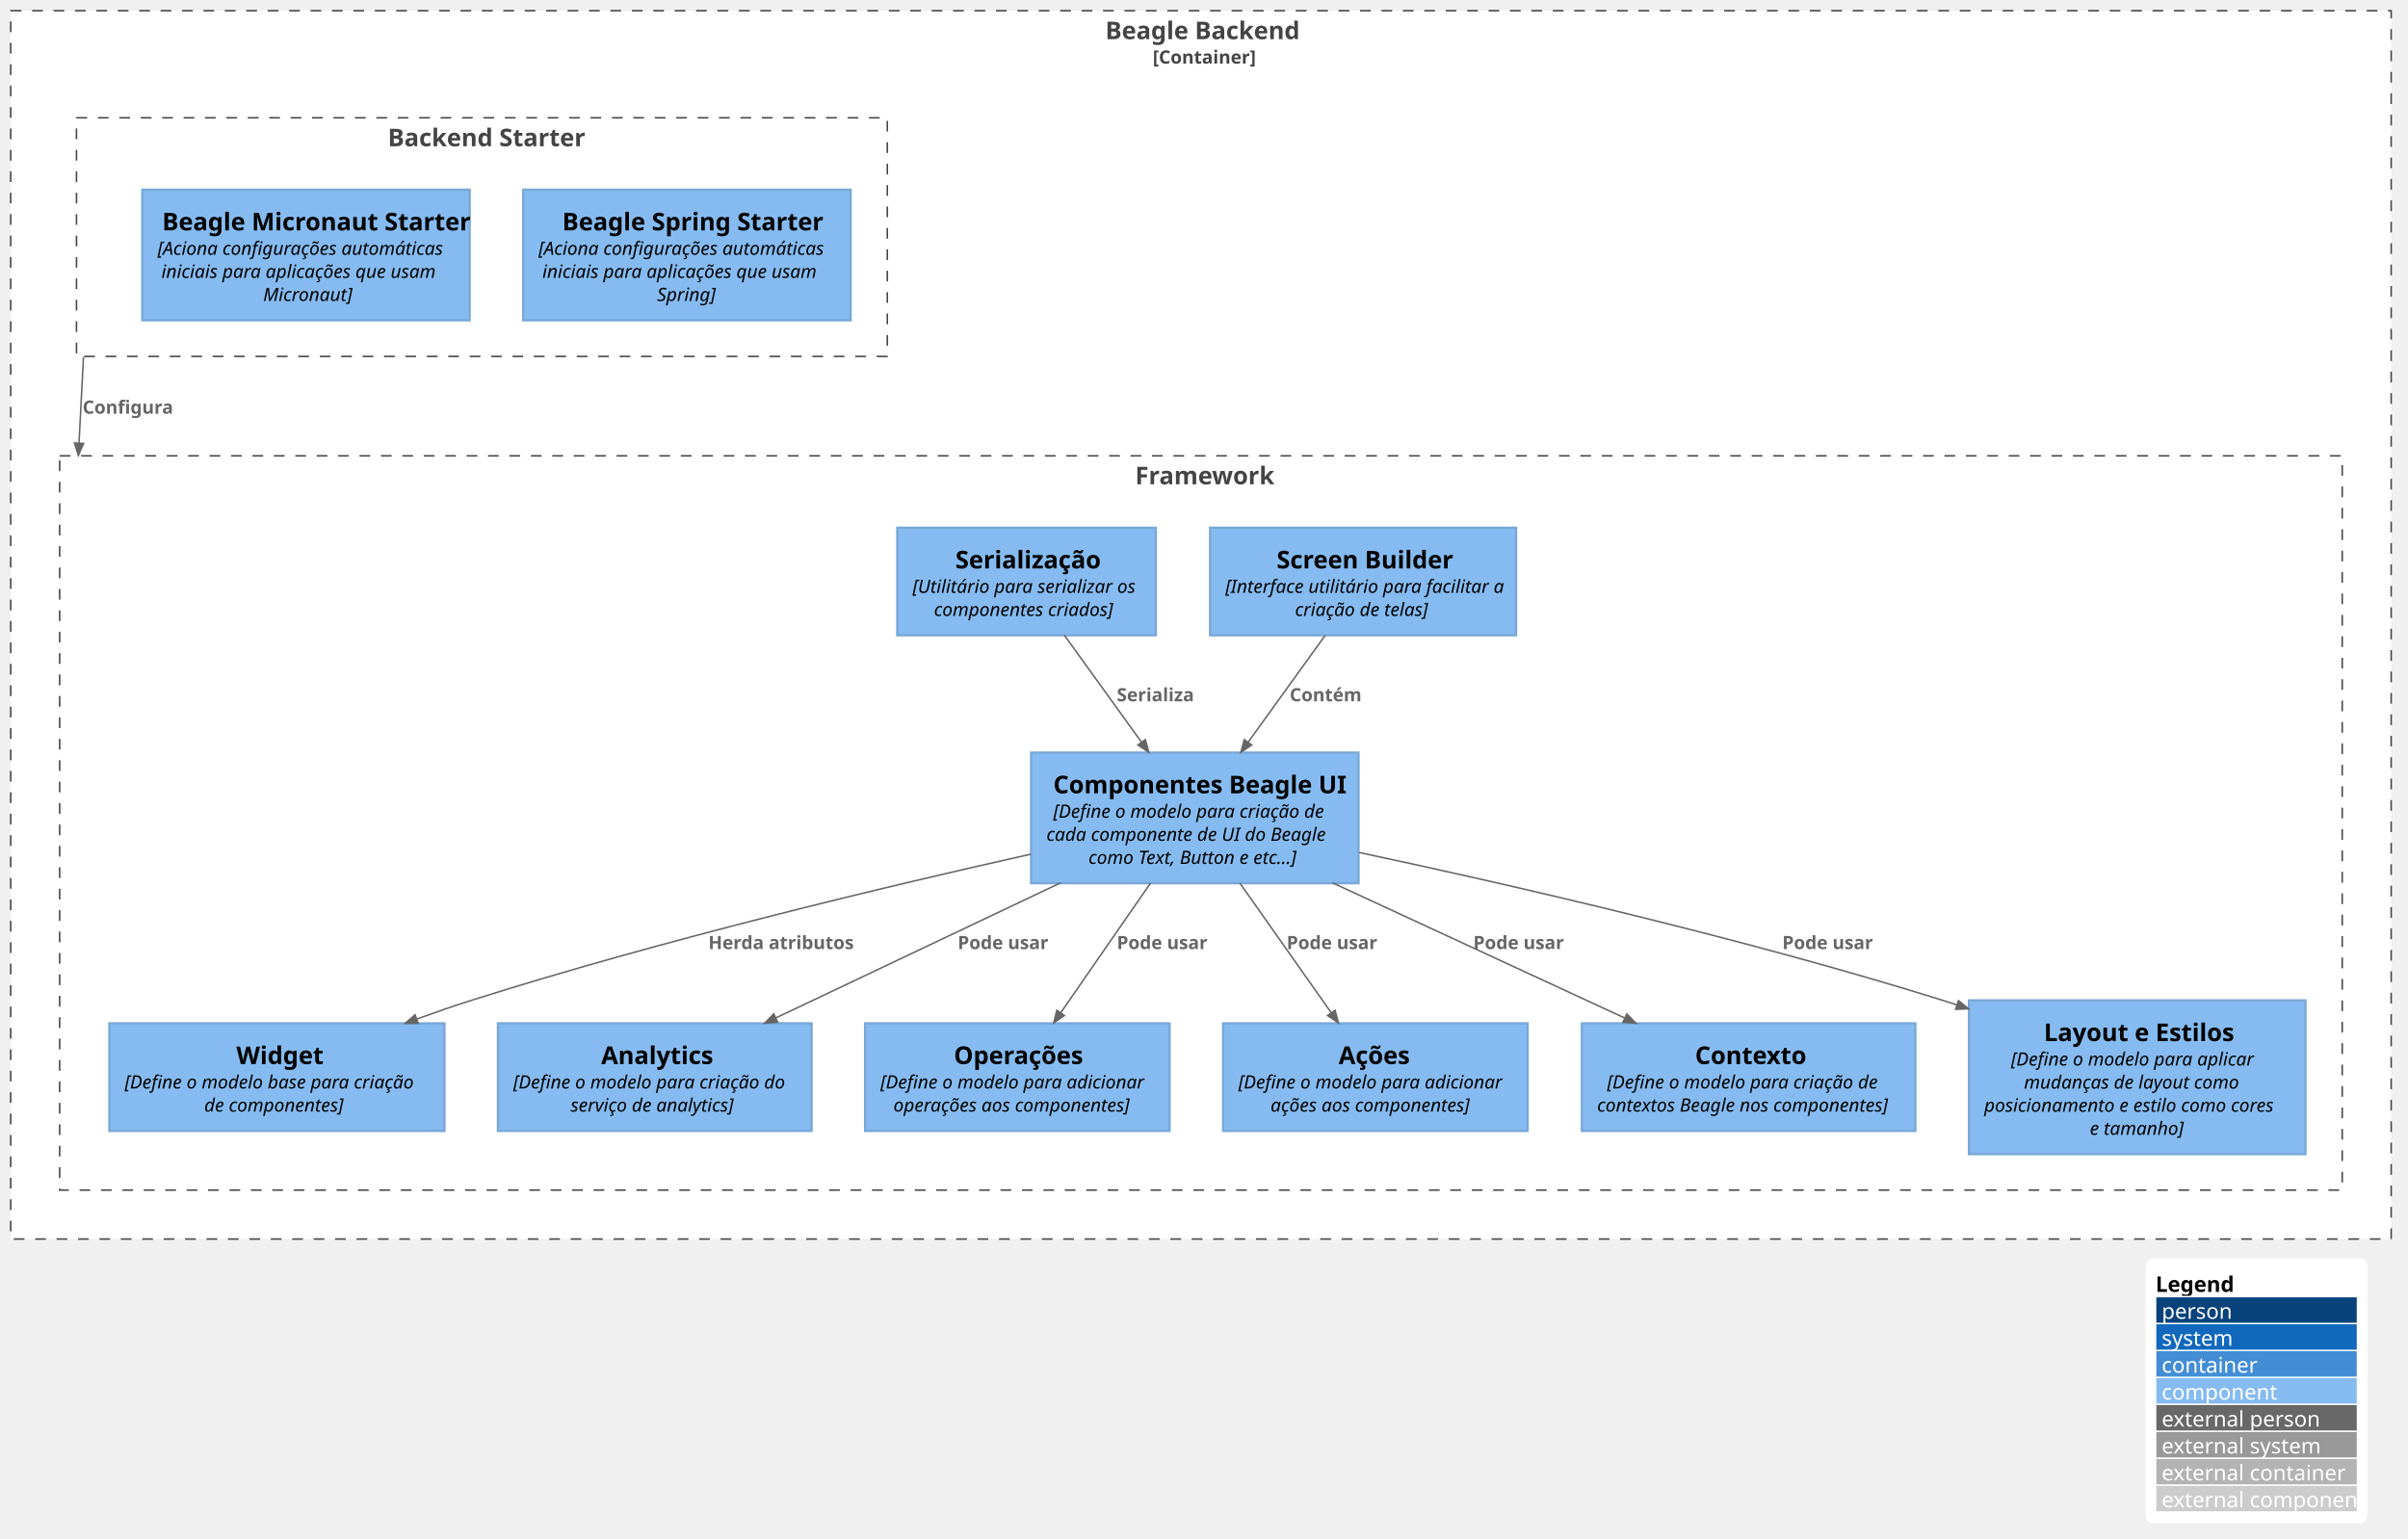
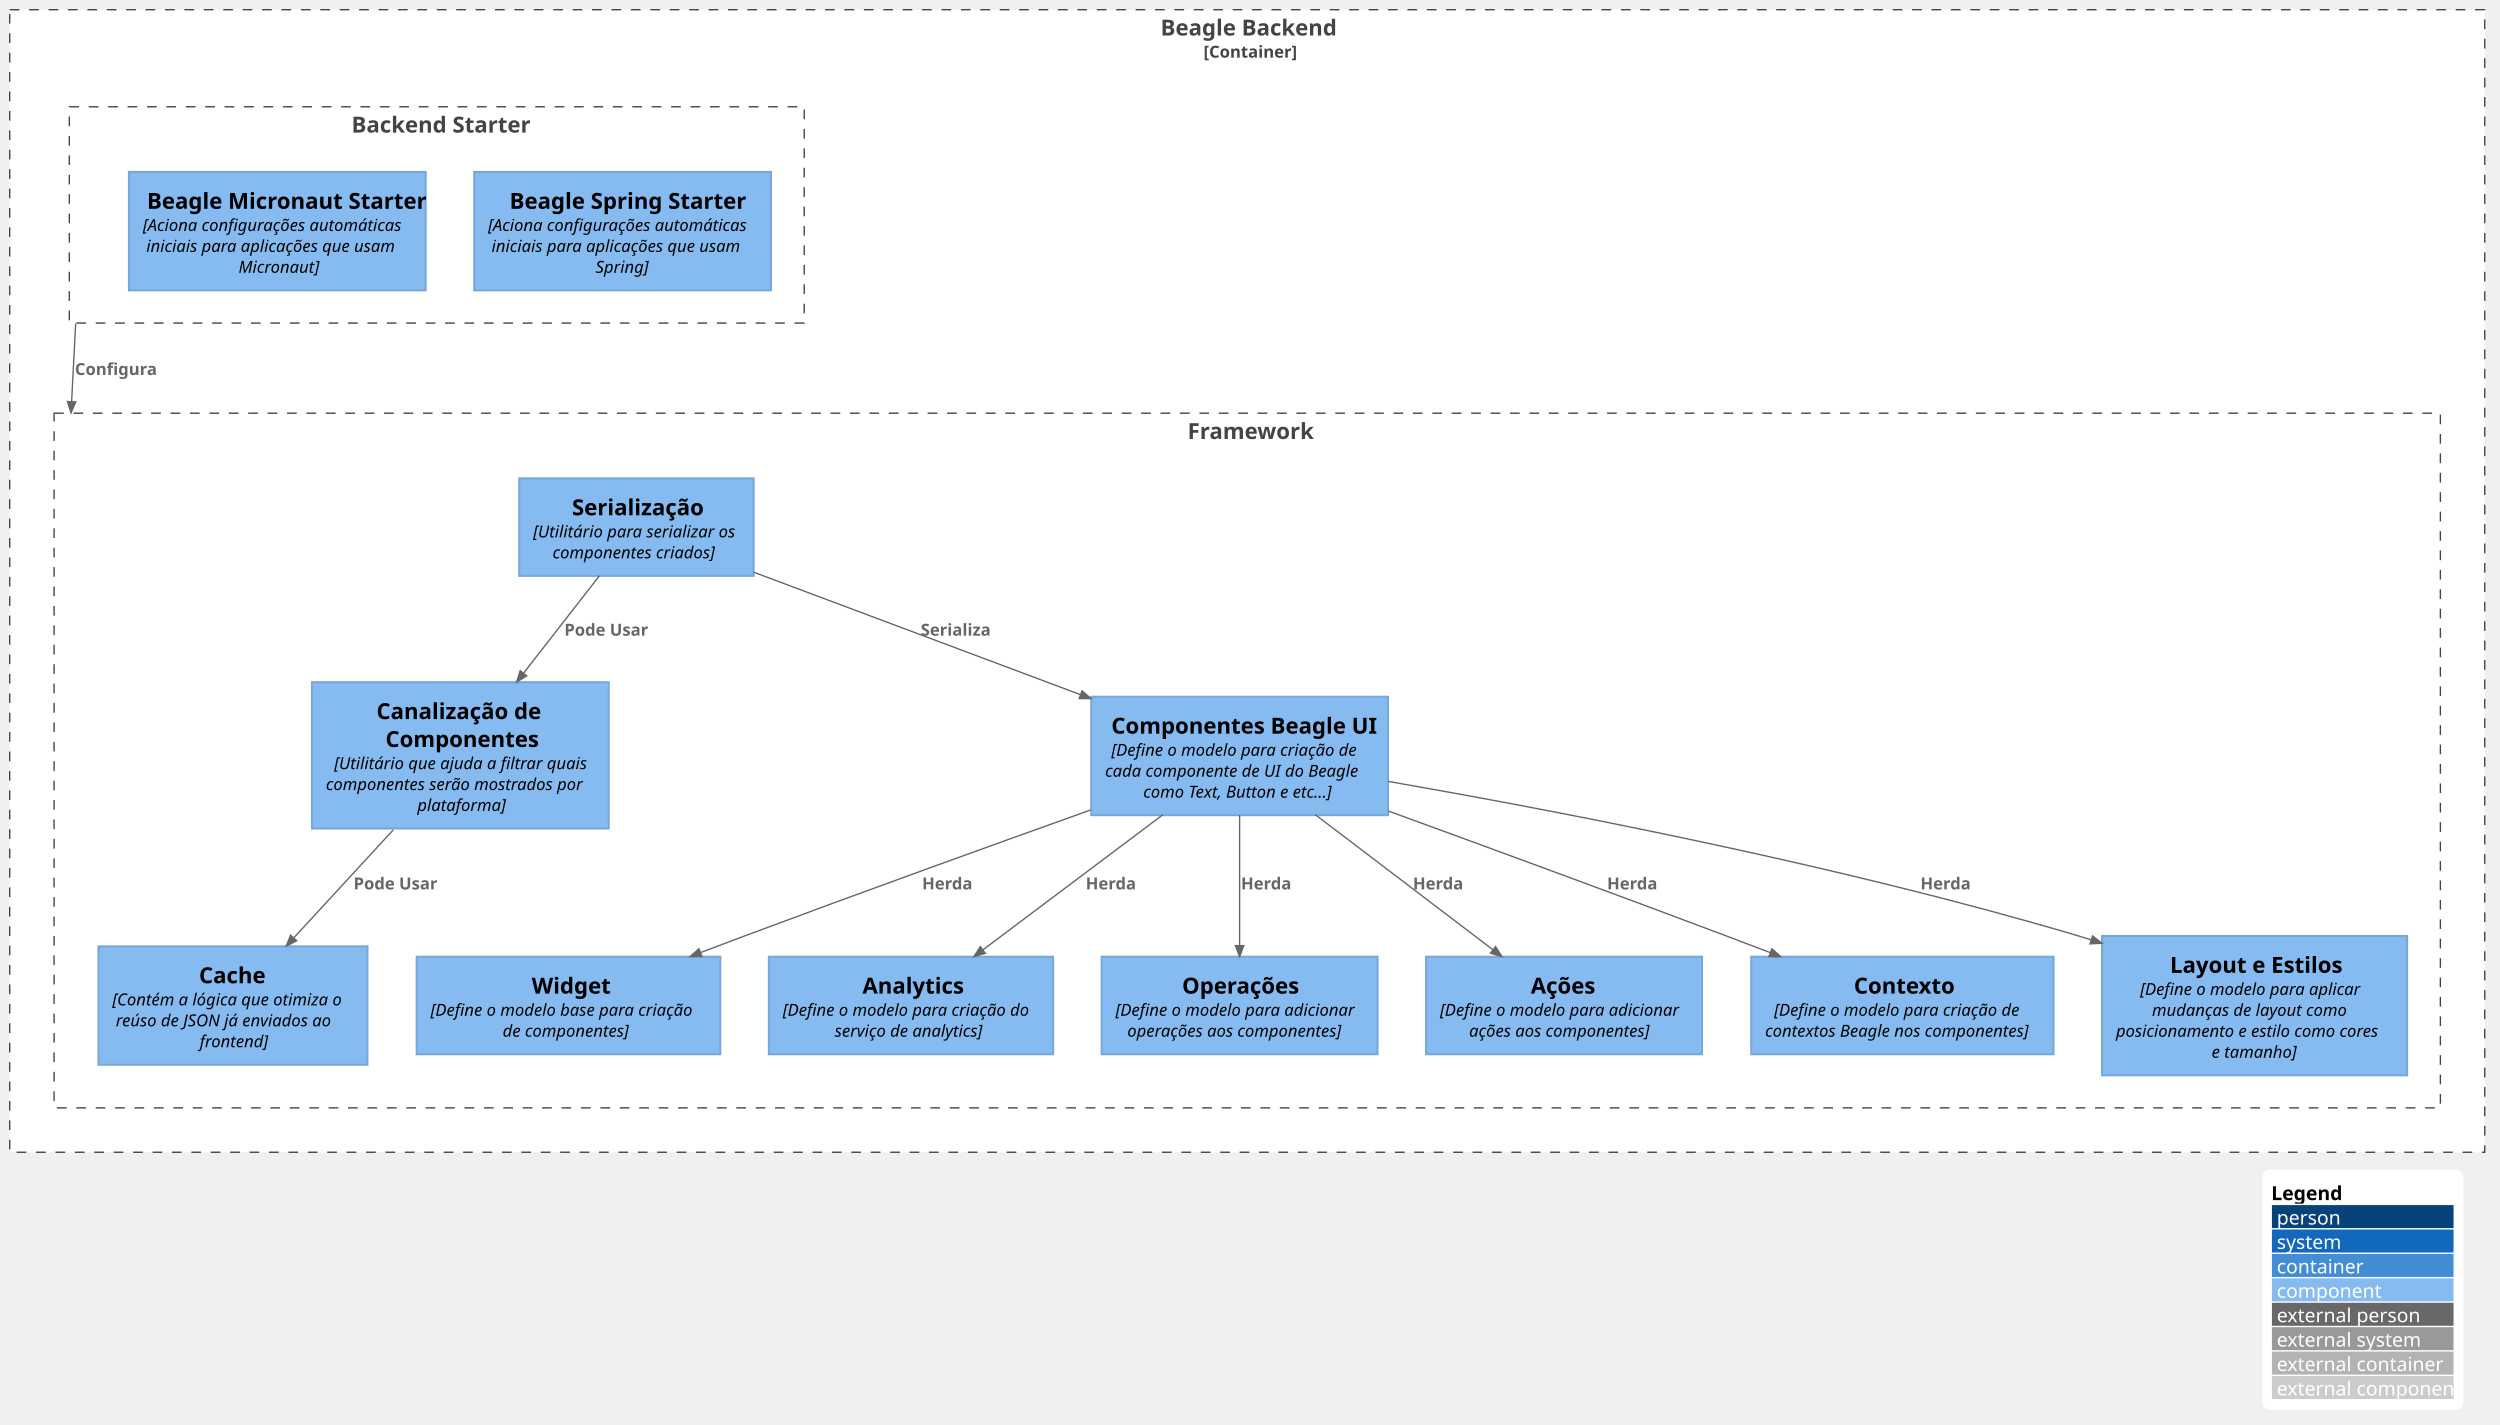
- <svg xmlns="http://www.w3.org/2000/svg" contentScriptType="application/ecmascript" contentStyleType="text/css" height="1006px" preserveAspectRatio="none" style="width:1574px;height:1006px;" version="1.1" viewBox="0 0 1574 1006" width="1574px" zoomAndPan="magnify">
+ <svg xmlns="http://www.w3.org/2000/svg" contentScriptType="application/ecmascript" contentStyleType="text/css" height="1027px" preserveAspectRatio="none" style="width:1803px;height:1027px;" version="1.1" viewBox="0 0 1803 1027" width="1803px" zoomAndPan="magnify">
  <defs />
  <g>
-     <rect fill="#FFFFFF" height="803" style="stroke: #444444; stroke-width: 1.0; stroke-dasharray: 7.0,7.0;" width="1556" x="7" y="7" />
-     <text fill="#444444" font-family="sans-serif" font-size="16" font-weight="bold" lengthAdjust="spacingAndGlyphs" textLength="125" x="722.5" y="25.609">Beagle Backend</text>
-     <text fill="#444444" font-family="sans-serif" font-size="12" font-weight="bold" lengthAdjust="spacingAndGlyphs" textLength="63" x="753.5" y="41.582">[Container]</text>
+     <rect fill="#FFFFFF" height="824" style="stroke: #444444; stroke-width: 1.0; stroke-dasharray: 7.0,7.0;" width="1785" x="7" y="7" />
+     <text fill="#444444" font-family="sans-serif" font-size="16" font-weight="bold" lengthAdjust="spacingAndGlyphs" textLength="125" x="837" y="25.609">Beagle Backend</text>
+     <text fill="#444444" font-family="sans-serif" font-size="12" font-weight="bold" lengthAdjust="spacingAndGlyphs" textLength="63" x="868" y="41.582">[Container]</text>
    <rect fill="#FFFFFF" height="156" style="stroke: #444444; stroke-width: 1.0; stroke-dasharray: 7.0,7.0;" width="530" x="50" y="77" />
    <text fill="#444444" font-family="sans-serif" font-size="16" font-weight="bold" lengthAdjust="spacingAndGlyphs" textLength="123" x="253.5" y="95.609">Backend Starter</text>
-     <rect fill="#FFFFFF" height="480" style="stroke: #444444; stroke-width: 1.0; stroke-dasharray: 7.0,7.0;" width="1492" x="39" y="298" />
-     <text fill="#444444" font-family="sans-serif" font-size="16" font-weight="bold" lengthAdjust="spacingAndGlyphs" textLength="86" x="742" y="316.609">Framework</text>
+     <rect fill="#FFFFFF" height="501" style="stroke: #444444; stroke-width: 1.0; stroke-dasharray: 7.0,7.0;" width="1721" x="39" y="298" />
+     <text fill="#444444" font-family="sans-serif" font-size="16" font-weight="bold" lengthAdjust="spacingAndGlyphs" textLength="86" x="856.5" y="316.609">Framework</text>
    <rect fill="#85BBF0" height="85.406" style="stroke: #78A8D8; stroke-width: 1.5;" width="214" x="342" y="124" />
    <text fill="#000000" font-family="sans-serif" font-size="16" font-weight="bold" lengthAdjust="spacingAndGlyphs" textLength="163" x="367.5" y="150.609">Beagle Spring Starter</text>
    <text fill="#000000" font-family="sans-serif" font-size="12" font-style="italic" lengthAdjust="spacingAndGlyphs" textLength="191" x="352" y="166.582">[Aciona configurações automáticas</text>
    <text fill="#000000" font-family="sans-serif" font-size="12" font-style="italic" lengthAdjust="spacingAndGlyphs" textLength="186" x="354.5" y="181.676">iniciais para aplicações que usam</text>
    <text fill="#000000" font-family="sans-serif" font-size="12" font-style="italic" lengthAdjust="spacingAndGlyphs" textLength="39" x="429.5" y="196.769">Spring]</text>
    <rect fill="#85BBF0" height="85.406" style="stroke: #78A8D8; stroke-width: 1.5;" width="214" x="93" y="124" />
    <text fill="#000000" font-family="sans-serif" font-size="16" font-weight="bold" lengthAdjust="spacingAndGlyphs" textLength="188" x="106" y="150.609">Beagle Micronaut Starter</text>
    <text fill="#000000" font-family="sans-serif" font-size="12" font-style="italic" lengthAdjust="spacingAndGlyphs" textLength="191" x="103" y="166.582">[Aciona configurações automáticas</text>
    <text fill="#000000" font-family="sans-serif" font-size="12" font-style="italic" lengthAdjust="spacingAndGlyphs" textLength="186" x="105.5" y="181.676">iniciais para aplicações que usam</text>
    <text fill="#000000" font-family="sans-serif" font-size="12" font-style="italic" lengthAdjust="spacingAndGlyphs" textLength="56" x="172" y="196.769">Micronaut]</text>
-     <rect fill="#85BBF0" height="70.312" style="stroke: #78A8D8; stroke-width: 1.5;" width="200" x="791" y="345" />
-     <text fill="#000000" font-family="sans-serif" font-size="16" font-weight="bold" lengthAdjust="spacingAndGlyphs" textLength="113" x="834.5" y="371.609">Screen Builder</text>
-     <text fill="#000000" font-family="sans-serif" font-size="12" font-style="italic" lengthAdjust="spacingAndGlyphs" textLength="177" x="801" y="387.582">[Interface utilitário para facilitar a</text>
-     <text fill="#000000" font-family="sans-serif" font-size="12" font-style="italic" lengthAdjust="spacingAndGlyphs" textLength="89" x="846.5" y="402.676">criação de telas]</text>
-     <rect fill="#85BBF0" height="70.312" style="stroke: #78A8D8; stroke-width: 1.5;" width="219" x="71.5" y="669" />
-     <text fill="#000000" font-family="sans-serif" font-size="16" font-weight="bold" lengthAdjust="spacingAndGlyphs" textLength="53" x="154.5" y="695.609">Widget</text>
-     <text fill="#000000" font-family="sans-serif" font-size="12" font-style="italic" lengthAdjust="spacingAndGlyphs" textLength="196" x="81.5" y="711.582">[Define o modelo base para criação</text>
-     <text fill="#000000" font-family="sans-serif" font-size="12" font-style="italic" lengthAdjust="spacingAndGlyphs" textLength="95" x="133.5" y="726.676">de componentes]</text>
-     <rect fill="#85BBF0" height="85.406" style="stroke: #78A8D8; stroke-width: 1.5;" width="214" x="674" y="492" />
-     <text fill="#000000" font-family="sans-serif" font-size="16" font-weight="bold" lengthAdjust="spacingAndGlyphs" textLength="185" x="688.5" y="518.609">Componentes Beagle UI</text>
-     <text fill="#000000" font-family="sans-serif" font-size="12" font-style="italic" lengthAdjust="spacingAndGlyphs" textLength="182" x="688.5" y="534.582">[Define o modelo para criação de</text>
-     <text fill="#000000" font-family="sans-serif" font-size="12" font-style="italic" lengthAdjust="spacingAndGlyphs" textLength="191" x="684" y="549.676">cada componente de UI do Beagle</text>
-     <text fill="#000000" font-family="sans-serif" font-size="12" font-style="italic" lengthAdjust="spacingAndGlyphs" textLength="139" x="711.5" y="564.769">como Text, Button e etc...]</text>
-     <rect fill="#85BBF0" height="70.312" style="stroke: #78A8D8; stroke-width: 1.5;" width="205" x="325.5" y="669" />
-     <text fill="#000000" font-family="sans-serif" font-size="16" font-weight="bold" lengthAdjust="spacingAndGlyphs" textLength="70" x="393" y="695.609">Analytics</text>
-     <text fill="#000000" font-family="sans-serif" font-size="12" font-style="italic" lengthAdjust="spacingAndGlyphs" textLength="182" x="335.5" y="711.582">[Define o modelo para criação do</text>
-     <text fill="#000000" font-family="sans-serif" font-size="12" font-style="italic" lengthAdjust="spacingAndGlyphs" textLength="110" x="373" y="726.676">serviço de analytics]</text>
-     <rect fill="#85BBF0" height="70.312" style="stroke: #78A8D8; stroke-width: 1.5;" width="199" x="565.5" y="669" />
-     <text fill="#000000" font-family="sans-serif" font-size="16" font-weight="bold" lengthAdjust="spacingAndGlyphs" textLength="83" x="623.5" y="695.609">Operações</text>
-     <text fill="#000000" font-family="sans-serif" font-size="12" font-style="italic" lengthAdjust="spacingAndGlyphs" textLength="176" x="575.5" y="711.582">[Define o modelo para adicionar</text>
-     <text fill="#000000" font-family="sans-serif" font-size="12" font-style="italic" lengthAdjust="spacingAndGlyphs" textLength="162" x="584" y="726.676">operações aos componentes]</text>
-     <rect fill="#85BBF0" height="70.312" style="stroke: #78A8D8; stroke-width: 1.5;" width="199" x="799.5" y="669" />
-     <text fill="#000000" font-family="sans-serif" font-size="16" font-weight="bold" lengthAdjust="spacingAndGlyphs" textLength="48" x="875" y="695.609">Ações</text>
-     <text fill="#000000" font-family="sans-serif" font-size="12" font-style="italic" lengthAdjust="spacingAndGlyphs" textLength="176" x="809.5" y="711.582">[Define o modelo para adicionar</text>
-     <text fill="#000000" font-family="sans-serif" font-size="12" font-style="italic" lengthAdjust="spacingAndGlyphs" textLength="137" x="830.5" y="726.676">ações aos componentes]</text>
-     <rect fill="#85BBF0" height="70.312" style="stroke: #78A8D8; stroke-width: 1.5;" width="169" x="586.5" y="345" />
-     <text fill="#000000" font-family="sans-serif" font-size="16" font-weight="bold" lengthAdjust="spacingAndGlyphs" textLength="93" x="624.5" y="371.609">Serialização</text>
-     <text fill="#000000" font-family="sans-serif" font-size="12" font-style="italic" lengthAdjust="spacingAndGlyphs" textLength="146" x="596.5" y="387.582">[Utilitário para serializar os</text>
-     <text fill="#000000" font-family="sans-serif" font-size="12" font-style="italic" lengthAdjust="spacingAndGlyphs" textLength="121" x="610.5" y="402.676">componentes criados]</text>
-     <rect fill="#85BBF0" height="70.312" style="stroke: #78A8D8; stroke-width: 1.5;" width="218" x="1034" y="669" />
-     <text fill="#000000" font-family="sans-serif" font-size="16" font-weight="bold" lengthAdjust="spacingAndGlyphs" textLength="70" x="1108" y="695.609">Contexto</text>
-     <text fill="#000000" font-family="sans-serif" font-size="12" font-style="italic" lengthAdjust="spacingAndGlyphs" textLength="182" x="1050.5" y="711.582">[Define o modelo para criação de</text>
-     <text fill="#000000" font-family="sans-serif" font-size="12" font-style="italic" lengthAdjust="spacingAndGlyphs" textLength="198" x="1044" y="726.676">contextos Beagle nos componentes]</text>
-     <rect fill="#85BBF0" height="100.5" style="stroke: #78A8D8; stroke-width: 1.5;" width="220" x="1287" y="654" />
-     <text fill="#000000" font-family="sans-serif" font-size="16" font-weight="bold" lengthAdjust="spacingAndGlyphs" textLength="122" x="1336" y="680.609">Layout e Estilos</text>
-     <text fill="#000000" font-family="sans-serif" font-size="12" font-style="italic" lengthAdjust="spacingAndGlyphs" textLength="162" x="1314.5" y="696.582">[Define o modelo para aplicar</text>
-     <text fill="#000000" font-family="sans-serif" font-size="12" font-style="italic" lengthAdjust="spacingAndGlyphs" textLength="145" x="1323" y="711.676">mudanças de layout como</text>
-     <text fill="#000000" font-family="sans-serif" font-size="12" font-style="italic" lengthAdjust="spacingAndGlyphs" textLength="197" x="1297" y="726.769">posicionamento e estilo como cores</text>
-     <text fill="#000000" font-family="sans-serif" font-size="12" font-style="italic" lengthAdjust="spacingAndGlyphs" textLength="62" x="1366" y="741.863">e tamanho]</text>
+     <rect fill="#85BBF0" height="85.406" style="stroke: #78A8D8; stroke-width: 1.5;" width="194" x="71" y="682.5" />
+     <text fill="#000000" font-family="sans-serif" font-size="16" font-weight="bold" lengthAdjust="spacingAndGlyphs" textLength="49" x="143.5" y="709.109">Cache</text>
+     <text fill="#000000" font-family="sans-serif" font-size="12" font-style="italic" lengthAdjust="spacingAndGlyphs" textLength="171" x="81" y="725.082">[Contém a lógica que otimiza o</text>
+     <text fill="#000000" font-family="sans-serif" font-size="12" font-style="italic" lengthAdjust="spacingAndGlyphs" textLength="166" x="83.5" y="740.176">reúso de JSON já enviados ao</text>
+     <text fill="#000000" font-family="sans-serif" font-size="12" font-style="italic" lengthAdjust="spacingAndGlyphs" textLength="48" x="144" y="755.269">frontend]</text>
+     <rect fill="#85BBF0" height="105.531" style="stroke: #78A8D8; stroke-width: 1.5;" width="214" x="225" y="492" />
+     <text fill="#000000" font-family="sans-serif" font-size="16" font-weight="bold" lengthAdjust="spacingAndGlyphs" textLength="117" x="271.5" y="518.609">Canalização de</text>
+     <text fill="#000000" font-family="sans-serif" font-size="16" font-weight="bold" lengthAdjust="spacingAndGlyphs" textLength="108" x="278" y="538.734">Componentes</text>
+     <text fill="#000000" font-family="sans-serif" font-size="12" font-style="italic" lengthAdjust="spacingAndGlyphs" textLength="179" x="241" y="554.707">[Utilitário que ajuda a filtrar quais</text>
+     <text fill="#000000" font-family="sans-serif" font-size="12" font-style="italic" lengthAdjust="spacingAndGlyphs" textLength="191" x="235" y="569.801">componentes serão mostrados por</text>
+     <text fill="#000000" font-family="sans-serif" font-size="12" font-style="italic" lengthAdjust="spacingAndGlyphs" textLength="62" x="301" y="584.894">plataforma]</text>
+     <rect fill="#85BBF0" height="70.312" style="stroke: #78A8D8; stroke-width: 1.5;" width="219" x="300.5" y="690" />
+     <text fill="#000000" font-family="sans-serif" font-size="16" font-weight="bold" lengthAdjust="spacingAndGlyphs" textLength="53" x="383.5" y="716.609">Widget</text>
+     <text fill="#000000" font-family="sans-serif" font-size="12" font-style="italic" lengthAdjust="spacingAndGlyphs" textLength="196" x="310.5" y="732.582">[Define o modelo base para criação</text>
+     <text fill="#000000" font-family="sans-serif" font-size="12" font-style="italic" lengthAdjust="spacingAndGlyphs" textLength="95" x="362.5" y="747.676">de componentes]</text>
+     <rect fill="#85BBF0" height="85.406" style="stroke: #78A8D8; stroke-width: 1.5;" width="214" x="787" y="502.5" />
+     <text fill="#000000" font-family="sans-serif" font-size="16" font-weight="bold" lengthAdjust="spacingAndGlyphs" textLength="185" x="801.5" y="529.109">Componentes Beagle UI</text>
+     <text fill="#000000" font-family="sans-serif" font-size="12" font-style="italic" lengthAdjust="spacingAndGlyphs" textLength="182" x="801.5" y="545.082">[Define o modelo para criação de</text>
+     <text fill="#000000" font-family="sans-serif" font-size="12" font-style="italic" lengthAdjust="spacingAndGlyphs" textLength="191" x="797" y="560.176">cada componente de UI do Beagle</text>
+     <text fill="#000000" font-family="sans-serif" font-size="12" font-style="italic" lengthAdjust="spacingAndGlyphs" textLength="139" x="824.5" y="575.269">como Text, Button e etc...]</text>
+     <rect fill="#85BBF0" height="70.312" style="stroke: #78A8D8; stroke-width: 1.5;" width="205" x="554.5" y="690" />
+     <text fill="#000000" font-family="sans-serif" font-size="16" font-weight="bold" lengthAdjust="spacingAndGlyphs" textLength="70" x="622" y="716.609">Analytics</text>
+     <text fill="#000000" font-family="sans-serif" font-size="12" font-style="italic" lengthAdjust="spacingAndGlyphs" textLength="182" x="564.5" y="732.582">[Define o modelo para criação do</text>
+     <text fill="#000000" font-family="sans-serif" font-size="12" font-style="italic" lengthAdjust="spacingAndGlyphs" textLength="110" x="602" y="747.676">serviço de analytics]</text>
+     <rect fill="#85BBF0" height="70.312" style="stroke: #78A8D8; stroke-width: 1.5;" width="199" x="794.5" y="690" />
+     <text fill="#000000" font-family="sans-serif" font-size="16" font-weight="bold" lengthAdjust="spacingAndGlyphs" textLength="83" x="852.5" y="716.609">Operações</text>
+     <text fill="#000000" font-family="sans-serif" font-size="12" font-style="italic" lengthAdjust="spacingAndGlyphs" textLength="176" x="804.5" y="732.582">[Define o modelo para adicionar</text>
+     <text fill="#000000" font-family="sans-serif" font-size="12" font-style="italic" lengthAdjust="spacingAndGlyphs" textLength="162" x="813" y="747.676">operações aos componentes]</text>
+     <rect fill="#85BBF0" height="70.312" style="stroke: #78A8D8; stroke-width: 1.5;" width="199" x="1028.5" y="690" />
+     <text fill="#000000" font-family="sans-serif" font-size="16" font-weight="bold" lengthAdjust="spacingAndGlyphs" textLength="48" x="1104" y="716.609">Ações</text>
+     <text fill="#000000" font-family="sans-serif" font-size="12" font-style="italic" lengthAdjust="spacingAndGlyphs" textLength="176" x="1038.5" y="732.582">[Define o modelo para adicionar</text>
+     <text fill="#000000" font-family="sans-serif" font-size="12" font-style="italic" lengthAdjust="spacingAndGlyphs" textLength="137" x="1059.5" y="747.676">ações aos componentes]</text>
+     <rect fill="#85BBF0" height="70.312" style="stroke: #78A8D8; stroke-width: 1.5;" width="169" x="374.5" y="345" />
+     <text fill="#000000" font-family="sans-serif" font-size="16" font-weight="bold" lengthAdjust="spacingAndGlyphs" textLength="93" x="412.5" y="371.609">Serialização</text>
+     <text fill="#000000" font-family="sans-serif" font-size="12" font-style="italic" lengthAdjust="spacingAndGlyphs" textLength="146" x="384.5" y="387.582">[Utilitário para serializar os</text>
+     <text fill="#000000" font-family="sans-serif" font-size="12" font-style="italic" lengthAdjust="spacingAndGlyphs" textLength="121" x="398.5" y="402.676">componentes criados]</text>
+     <rect fill="#85BBF0" height="70.312" style="stroke: #78A8D8; stroke-width: 1.5;" width="218" x="1263" y="690" />
+     <text fill="#000000" font-family="sans-serif" font-size="16" font-weight="bold" lengthAdjust="spacingAndGlyphs" textLength="70" x="1337" y="716.609">Contexto</text>
+     <text fill="#000000" font-family="sans-serif" font-size="12" font-style="italic" lengthAdjust="spacingAndGlyphs" textLength="182" x="1279.5" y="732.582">[Define o modelo para criação de</text>
+     <text fill="#000000" font-family="sans-serif" font-size="12" font-style="italic" lengthAdjust="spacingAndGlyphs" textLength="198" x="1273" y="747.676">contextos Beagle nos componentes]</text>
+     <rect fill="#85BBF0" height="100.5" style="stroke: #78A8D8; stroke-width: 1.5;" width="220" x="1516" y="675" />
+     <text fill="#000000" font-family="sans-serif" font-size="16" font-weight="bold" lengthAdjust="spacingAndGlyphs" textLength="122" x="1565" y="701.609">Layout e Estilos</text>
+     <text fill="#000000" font-family="sans-serif" font-size="12" font-style="italic" lengthAdjust="spacingAndGlyphs" textLength="162" x="1543.5" y="717.582">[Define o modelo para aplicar</text>
+     <text fill="#000000" font-family="sans-serif" font-size="12" font-style="italic" lengthAdjust="spacingAndGlyphs" textLength="145" x="1552" y="732.676">mudanças de layout como</text>
+     <text fill="#000000" font-family="sans-serif" font-size="12" font-style="italic" lengthAdjust="spacingAndGlyphs" textLength="197" x="1526" y="747.769">posicionamento e estilo como cores</text>
+     <text fill="#000000" font-family="sans-serif" font-size="12" font-style="italic" lengthAdjust="spacingAndGlyphs" textLength="62" x="1595" y="762.863">e tamanho]</text>
    <path d="M54.572,233.358 C54.533,234.106 54.494,234.857 54.455,235.611 C53.828,247.669 53.162,260.479 52.496,273.288 C52.163,279.692 51.83,286.096 51.502,292.406 C51.42,293.984 51.339,295.555 51.257,297.12 C51.247,297.315 51.237,297.51 51.227,297.706 " fill="none" id="backend_starter-to-framework" style="stroke: #666666; stroke-width: 1.0;" />
    <polygon fill="#666666" points="51.227,297.706,54.638,289.872,48.646,289.561,51.227,297.706" style="stroke: #666666; stroke-width: 1.0;" />
    <text fill="#666666" font-family="sans-serif" font-size="12" font-weight="bold" lengthAdjust="spacingAndGlyphs" textLength="55" x="54" y="270.457">Configura</text>
-     <path d="M695.69,415.22 C710.56,435.85 729.74,462.43 746.14,485.17 " fill="none" id="serialization-to-beagle_components" style="stroke: #666666; stroke-width: 1.0;" />
-     <polygon fill="#666666" points="750.91,491.78,748.669,483.535,743.8,487.042,750.91,491.78" style="stroke: #666666; stroke-width: 1.0;" />
-     <text fill="#666666" font-family="sans-serif" font-size="12" font-weight="bold" lengthAdjust="spacingAndGlyphs" textLength="49" x="730" y="458.457">Serializa</text>
-     <path d="M866.31,415.22 C851.44,435.85 832.26,462.43 815.86,485.17 " fill="none" id="screen_builder-to-beagle_components" style="stroke: #666666; stroke-width: 1.0;" />
-     <polygon fill="#666666" points="811.09,491.78,818.2,487.042,813.331,483.535,811.09,491.78" style="stroke: #666666; stroke-width: 1.0;" />
-     <text fill="#666666" font-family="sans-serif" font-size="12" font-weight="bold" lengthAdjust="spacingAndGlyphs" textLength="44" x="843" y="458.457">Contém</text>
-     <path d="M673.81,558.4 C577.26,579.96 431.88,614.75 308,654 C296.45,657.66 284.43,661.82 272.6,666.13 " fill="none" id="beagle_components-to-widget" style="stroke: #666666; stroke-width: 1.0;" />
-     <polygon fill="#666666" points="264.85,668.98,273.394,669.026,271.318,663.397,264.85,668.98" style="stroke: #666666; stroke-width: 1.0;" />
-     <text fill="#666666" font-family="sans-serif" font-size="12" font-weight="bold" lengthAdjust="spacingAndGlyphs" textLength="88" x="463" y="620.457">Herda atributos</text>
-     <path d="M693.29,577.12 C636.23,604.2 562.42,639.22 507.15,665.44 " fill="none" id="beagle_components-to-analytics" style="stroke: #666666; stroke-width: 1.0;" />
-     <polygon fill="#666666" points="499.82,668.92,508.334,668.202,505.762,662.781,499.82,668.92" style="stroke: #666666; stroke-width: 1.0;" />
-     <text fill="#666666" font-family="sans-serif" font-size="12" font-weight="bold" lengthAdjust="spacingAndGlyphs" textLength="58" x="626" y="620.457">Pode usar</text>
-     <path d="M752.03,577.34 C734.1,603.22 711.19,636.3 693.38,662.02 " fill="none" id="beagle_components-to-operations" style="stroke: #666666; stroke-width: 1.0;" />
-     <polygon fill="#666666" points="688.73,668.73,695.749,663.859,690.815,660.444,688.73,668.73" style="stroke: #666666; stroke-width: 1.0;" />
-     <text fill="#666666" font-family="sans-serif" font-size="12" font-weight="bold" lengthAdjust="spacingAndGlyphs" textLength="58" x="730" y="620.457">Pode usar</text>
-     <path d="M810.47,577.34 C828.71,603.22 852.01,636.3 870.13,662.02 " fill="none" id="beagle_components-to-actions" style="stroke: #666666; stroke-width: 1.0;" />
-     <polygon fill="#666666" points="874.86,668.73,872.701,660.463,867.798,663.921,874.86,668.73" style="stroke: #666666; stroke-width: 1.0;" />
-     <text fill="#666666" font-family="sans-serif" font-size="12" font-weight="bold" lengthAdjust="spacingAndGlyphs" textLength="58" x="841" y="620.457">Pode usar</text>
-     <path d="M870.95,577.12 C929.46,604.2 1005.15,639.22 1061.83,665.44 " fill="none" id="beagle_components-to-context" style="stroke: #666666; stroke-width: 1.0;" />
-     <polygon fill="#666666" points="1069.35,668.92,1063.349,662.838,1060.83,668.284,1069.35,668.92" style="stroke: #666666; stroke-width: 1.0;" />
-     <text fill="#666666" font-family="sans-serif" font-size="12" font-weight="bold" lengthAdjust="spacingAndGlyphs" textLength="58" x="963" y="620.457">Pode usar</text>
-     <path d="M888.46,557.31 C988.28,578.57 1140.56,613.54 1270,654 C1273.02,654.94 1276.08,655.92 1279.15,656.93 " fill="none" id="beagle_components-to-layout_style" style="stroke: #666666; stroke-width: 1.0;" />
-     <polygon fill="#666666" points="1286.82,659.5,1280.179,654.124,1278.282,659.816,1286.82,659.5" style="stroke: #666666; stroke-width: 1.0;" />
-     <text fill="#666666" font-family="sans-serif" font-size="12" font-weight="bold" lengthAdjust="spacingAndGlyphs" textLength="58" x="1165" y="620.457">Pode usar</text>
-     <rect fill="#FFFFFF" height="172.484" rx="5" ry="5" style="stroke: #FFFFFF; stroke-width: 1.0;" width="144" x="1403" y="823" />
-     <text fill="#000000" font-family="sans-serif" font-size="14" font-weight="bold" lengthAdjust="spacingAndGlyphs" textLength="53" x="1409" y="844.533">Legend</text>
-     <text fill="#FFFFFF" font-family="sans-serif" font-size="14" lengthAdjust="spacingAndGlyphs" textLength="0" x="1466" y="844.533" />
-     <rect fill="#08427B" height="17.609" style="stroke: none; stroke-width: 1.0;" width="132" x="1409" y="847.609" />
-     <text fill="#FFFFFF" font-family="sans-serif" font-size="14" lengthAdjust="spacingAndGlyphs" textLength="44" x="1413" y="862.143">person</text>
-     <rect fill="#1168BD" height="17.609" style="stroke: none; stroke-width: 1.0;" width="132" x="1409" y="865.219" />
-     <text fill="#FFFFFF" font-family="sans-serif" font-size="14" lengthAdjust="spacingAndGlyphs" textLength="44" x="1413" y="879.752">system</text>
-     <rect fill="#438DD5" height="17.609" style="stroke: none; stroke-width: 1.0;" width="132" x="1409" y="882.828" />
-     <text fill="#FFFFFF" font-family="sans-serif" font-size="14" lengthAdjust="spacingAndGlyphs" textLength="59" x="1413" y="897.361">container</text>
-     <rect fill="#85BBF0" height="17.609" style="stroke: none; stroke-width: 1.0;" width="132" x="1409" y="900.438" />
-     <text fill="#FFFFFF" font-family="sans-serif" font-size="14" lengthAdjust="spacingAndGlyphs" textLength="70" x="1413" y="914.971">component</text>
-     <rect fill="#686868" height="17.609" style="stroke: none; stroke-width: 1.0;" width="132" x="1409" y="918.047" />
-     <text fill="#FFFFFF" font-family="sans-serif" font-size="14" lengthAdjust="spacingAndGlyphs" textLength="98" x="1413" y="932.58">external person</text>
-     <rect fill="#999999" height="17.609" style="stroke: none; stroke-width: 1.0;" width="132" x="1409" y="935.656" />
-     <text fill="#FFFFFF" font-family="sans-serif" font-size="14" lengthAdjust="spacingAndGlyphs" textLength="98" x="1413" y="950.189">external system</text>
-     <rect fill="#B3B3B3" height="17.609" style="stroke: none; stroke-width: 1.0;" width="132" x="1409" y="953.266" />
-     <text fill="#FFFFFF" font-family="sans-serif" font-size="14" lengthAdjust="spacingAndGlyphs" textLength="113" x="1413" y="967.799">external container</text>
-     <rect fill="#CCCCCC" height="17.609" style="stroke: none; stroke-width: 1.0;" width="132" x="1409" y="970.875" />
-     <text fill="#FFFFFF" font-family="sans-serif" font-size="14" lengthAdjust="spacingAndGlyphs" textLength="124" x="1413" y="985.408">external component</text>
-     <line style="stroke: #FFFFFF; stroke-width: 1.0;" x1="1409" x2="1541" y1="830" y2="830" />
-     <line style="stroke: #FFFFFF; stroke-width: 1.0;" x1="1409" x2="1541" y1="847.609" y2="847.609" />
-     <line style="stroke: #FFFFFF; stroke-width: 1.0;" x1="1409" x2="1541" y1="865.219" y2="865.219" />
-     <line style="stroke: #FFFFFF; stroke-width: 1.0;" x1="1409" x2="1541" y1="882.828" y2="882.828" />
-     <line style="stroke: #FFFFFF; stroke-width: 1.0;" x1="1409" x2="1541" y1="900.438" y2="900.438" />
-     <line style="stroke: #FFFFFF; stroke-width: 1.0;" x1="1409" x2="1541" y1="918.047" y2="918.047" />
-     <line style="stroke: #FFFFFF; stroke-width: 1.0;" x1="1409" x2="1541" y1="935.656" y2="935.656" />
-     <line style="stroke: #FFFFFF; stroke-width: 1.0;" x1="1409" x2="1541" y1="953.266" y2="953.266" />
-     <line style="stroke: #FFFFFF; stroke-width: 1.0;" x1="1409" x2="1541" y1="970.875" y2="970.875" />
-     <line style="stroke: #FFFFFF; stroke-width: 1.0;" x1="1409" x2="1541" y1="988.484" y2="988.484" />
-     <line style="stroke: #FFFFFF; stroke-width: 1.0;" x1="1409" x2="1409" y1="830" y2="988.484" />
-     <line style="stroke: #FFFFFF; stroke-width: 1.0;" x1="1541" x2="1541" y1="830" y2="988.484" />
+     <path d="M543.65,412.72 C610.79,437.88 705.32,473.3 779.27,501.01 " fill="none" id="serialization-to-beagle_components" style="stroke: #666666; stroke-width: 1.0;" />
+     <polygon fill="#666666" points="786.81,503.84,780.377,498.217,778.266,503.833,786.81,503.84" style="stroke: #666666; stroke-width: 1.0;" />
+     <text fill="#666666" font-family="sans-serif" font-size="12" font-weight="bold" lengthAdjust="spacingAndGlyphs" textLength="49" x="664" y="458.457">Serializa</text>
+     <path d="M432.38,415.17 C416.55,435.48 396.05,461.79 377.71,485.33 " fill="none" id="serialization-to-component_sorting" style="stroke: #666666; stroke-width: 1.0;" />
+     <polygon fill="#666666" points="372.6,491.89,379.881,487.419,375.146,483.734,372.6,491.89" style="stroke: #666666; stroke-width: 1.0;" />
+     <text fill="#666666" font-family="sans-serif" font-size="12" font-weight="bold" lengthAdjust="spacingAndGlyphs" textLength="59" x="407" y="458.457">Pode Usar</text>
+     <path d="M283.68,598.44 C260.95,623.12 234.03,652.33 211.89,676.36 " fill="none" id="component_sorting-to-cache" style="stroke: #666666; stroke-width: 1.0;" />
+     <polygon fill="#666666" points="206.37,682.36,213.994,678.503,209.578,674.441,206.37,682.36" style="stroke: #666666; stroke-width: 1.0;" />
+     <text fill="#666666" font-family="sans-serif" font-size="12" font-weight="bold" lengthAdjust="spacingAndGlyphs" textLength="59" x="255" y="641.457">Pode Usar</text>
+     <path d="M786.77,584.07 C715.76,609.44 620.65,643.75 537,675 C526.76,678.83 516.07,682.87 505.43,686.93 " fill="none" id="beagle_components-to-widget" style="stroke: #666666; stroke-width: 1.0;" />
+     <polygon fill="#666666" points="497.7,689.88,506.244,689.825,504.101,684.22,497.7,689.88" style="stroke: #666666; stroke-width: 1.0;" />
+     <text fill="#666666" font-family="sans-serif" font-size="12" font-weight="bold" lengthAdjust="spacingAndGlyphs" textLength="34" x="665" y="641.457">Herda</text>
+     <path d="M838.73,587.51 C799.56,616.93 747.34,656.15 708.93,685 " fill="none" id="beagle_components-to-analytics" style="stroke: #666666; stroke-width: 1.0;" />
+     <polygon fill="#666666" points="702.41,689.9,710.61,687.5,707.01,682.7,702.41,689.9" style="stroke: #666666; stroke-width: 1.0;" />
+     <text fill="#666666" font-family="sans-serif" font-size="12" font-weight="bold" lengthAdjust="spacingAndGlyphs" textLength="34" x="783" y="641.457">Herda</text>
+     <path d="M894,587.73 C894,616.07 894,653.42 894,681.84 " fill="none" id="beagle_components-to-operations" style="stroke: #666666; stroke-width: 1.0;" />
+     <polygon fill="#666666" points="894,689.98,897,681.98,891,681.98,894,689.98" style="stroke: #666666; stroke-width: 1.0;" />
+     <text fill="#666666" font-family="sans-serif" font-size="12" font-weight="bold" lengthAdjust="spacingAndGlyphs" textLength="34" x="895" y="641.457">Herda</text>
+     <path d="M948.57,587.51 C987.25,616.93 1038.81,656.15 1076.73,685 " fill="none" id="beagle_components-to-actions" style="stroke: #666666; stroke-width: 1.0;" />
+     <polygon fill="#666666" points="1083.17,689.9,1078.624,682.666,1074.988,687.438,1083.17,689.9" style="stroke: #666666; stroke-width: 1.0;" />
+     <text fill="#666666" font-family="sans-serif" font-size="12" font-weight="bold" lengthAdjust="spacingAndGlyphs" textLength="34" x="1019" y="641.457">Herda</text>
+     <path d="M1001.31,584.93 C1070.89,610.3 1163.44,644.28 1245,675 C1255.23,678.85 1265.92,682.92 1276.55,686.98 " fill="none" id="beagle_components-to-context" style="stroke: #666666; stroke-width: 1.0;" />
+     <polygon fill="#666666" points="1284.28,689.94,1277.879,684.28,1275.736,689.885,1284.28,689.94" style="stroke: #666666; stroke-width: 1.0;" />
+     <text fill="#666666" font-family="sans-serif" font-size="12" font-weight="bold" lengthAdjust="spacingAndGlyphs" textLength="34" x="1159" y="641.457">Herda</text>
+     <path d="M1001.02,563.53 C1122.93,584.72 1327.48,623.97 1499,675 C1502.03,675.9 1505.1,676.85 1508.18,677.82 " fill="none" id="beagle_components-to-layout_style" style="stroke: #666666; stroke-width: 1.0;" />
+     <polygon fill="#666666" points="1515.88,680.31,1509.188,674.998,1507.345,680.708,1515.88,680.31" style="stroke: #666666; stroke-width: 1.0;" />
+     <text fill="#666666" font-family="sans-serif" font-size="12" font-weight="bold" lengthAdjust="spacingAndGlyphs" textLength="34" x="1385" y="641.457">Herda</text>
+     <rect fill="#FFFFFF" height="172.484" rx="5" ry="5" style="stroke: #FFFFFF; stroke-width: 1.0;" width="144" x="1632" y="844" />
+     <text fill="#000000" font-family="sans-serif" font-size="14" font-weight="bold" lengthAdjust="spacingAndGlyphs" textLength="53" x="1638" y="865.533">Legend</text>
+     <text fill="#FFFFFF" font-family="sans-serif" font-size="14" lengthAdjust="spacingAndGlyphs" textLength="0" x="1695" y="865.533" />
+     <rect fill="#08427B" height="17.609" style="stroke: none; stroke-width: 1.0;" width="132" x="1638" y="868.609" />
+     <text fill="#FFFFFF" font-family="sans-serif" font-size="14" lengthAdjust="spacingAndGlyphs" textLength="44" x="1642" y="883.143">person</text>
+     <rect fill="#1168BD" height="17.609" style="stroke: none; stroke-width: 1.0;" width="132" x="1638" y="886.219" />
+     <text fill="#FFFFFF" font-family="sans-serif" font-size="14" lengthAdjust="spacingAndGlyphs" textLength="44" x="1642" y="900.752">system</text>
+     <rect fill="#438DD5" height="17.609" style="stroke: none; stroke-width: 1.0;" width="132" x="1638" y="903.828" />
+     <text fill="#FFFFFF" font-family="sans-serif" font-size="14" lengthAdjust="spacingAndGlyphs" textLength="59" x="1642" y="918.361">container</text>
+     <rect fill="#85BBF0" height="17.609" style="stroke: none; stroke-width: 1.0;" width="132" x="1638" y="921.438" />
+     <text fill="#FFFFFF" font-family="sans-serif" font-size="14" lengthAdjust="spacingAndGlyphs" textLength="70" x="1642" y="935.971">component</text>
+     <rect fill="#686868" height="17.609" style="stroke: none; stroke-width: 1.0;" width="132" x="1638" y="939.047" />
+     <text fill="#FFFFFF" font-family="sans-serif" font-size="14" lengthAdjust="spacingAndGlyphs" textLength="98" x="1642" y="953.58">external person</text>
+     <rect fill="#999999" height="17.609" style="stroke: none; stroke-width: 1.0;" width="132" x="1638" y="956.656" />
+     <text fill="#FFFFFF" font-family="sans-serif" font-size="14" lengthAdjust="spacingAndGlyphs" textLength="98" x="1642" y="971.189">external system</text>
+     <rect fill="#B3B3B3" height="17.609" style="stroke: none; stroke-width: 1.0;" width="132" x="1638" y="974.266" />
+     <text fill="#FFFFFF" font-family="sans-serif" font-size="14" lengthAdjust="spacingAndGlyphs" textLength="113" x="1642" y="988.799">external container</text>
+     <rect fill="#CCCCCC" height="17.609" style="stroke: none; stroke-width: 1.0;" width="132" x="1638" y="991.875" />
+     <text fill="#FFFFFF" font-family="sans-serif" font-size="14" lengthAdjust="spacingAndGlyphs" textLength="124" x="1642" y="1006.408">external component</text>
+     <line style="stroke: #FFFFFF; stroke-width: 1.0;" x1="1638" x2="1770" y1="851" y2="851" />
+     <line style="stroke: #FFFFFF; stroke-width: 1.0;" x1="1638" x2="1770" y1="868.609" y2="868.609" />
+     <line style="stroke: #FFFFFF; stroke-width: 1.0;" x1="1638" x2="1770" y1="886.219" y2="886.219" />
+     <line style="stroke: #FFFFFF; stroke-width: 1.0;" x1="1638" x2="1770" y1="903.828" y2="903.828" />
+     <line style="stroke: #FFFFFF; stroke-width: 1.0;" x1="1638" x2="1770" y1="921.438" y2="921.438" />
+     <line style="stroke: #FFFFFF; stroke-width: 1.0;" x1="1638" x2="1770" y1="939.047" y2="939.047" />
+     <line style="stroke: #FFFFFF; stroke-width: 1.0;" x1="1638" x2="1770" y1="956.656" y2="956.656" />
+     <line style="stroke: #FFFFFF; stroke-width: 1.0;" x1="1638" x2="1770" y1="974.266" y2="974.266" />
+     <line style="stroke: #FFFFFF; stroke-width: 1.0;" x1="1638" x2="1770" y1="991.875" y2="991.875" />
+     <line style="stroke: #FFFFFF; stroke-width: 1.0;" x1="1638" x2="1770" y1="1009.484" y2="1009.484" />
+     <line style="stroke: #FFFFFF; stroke-width: 1.0;" x1="1638" x2="1638" y1="851" y2="1009.484" />
+     <line style="stroke: #FFFFFF; stroke-width: 1.0;" x1="1770" x2="1770" y1="851" y2="1009.484" />
  </g>
</svg>
